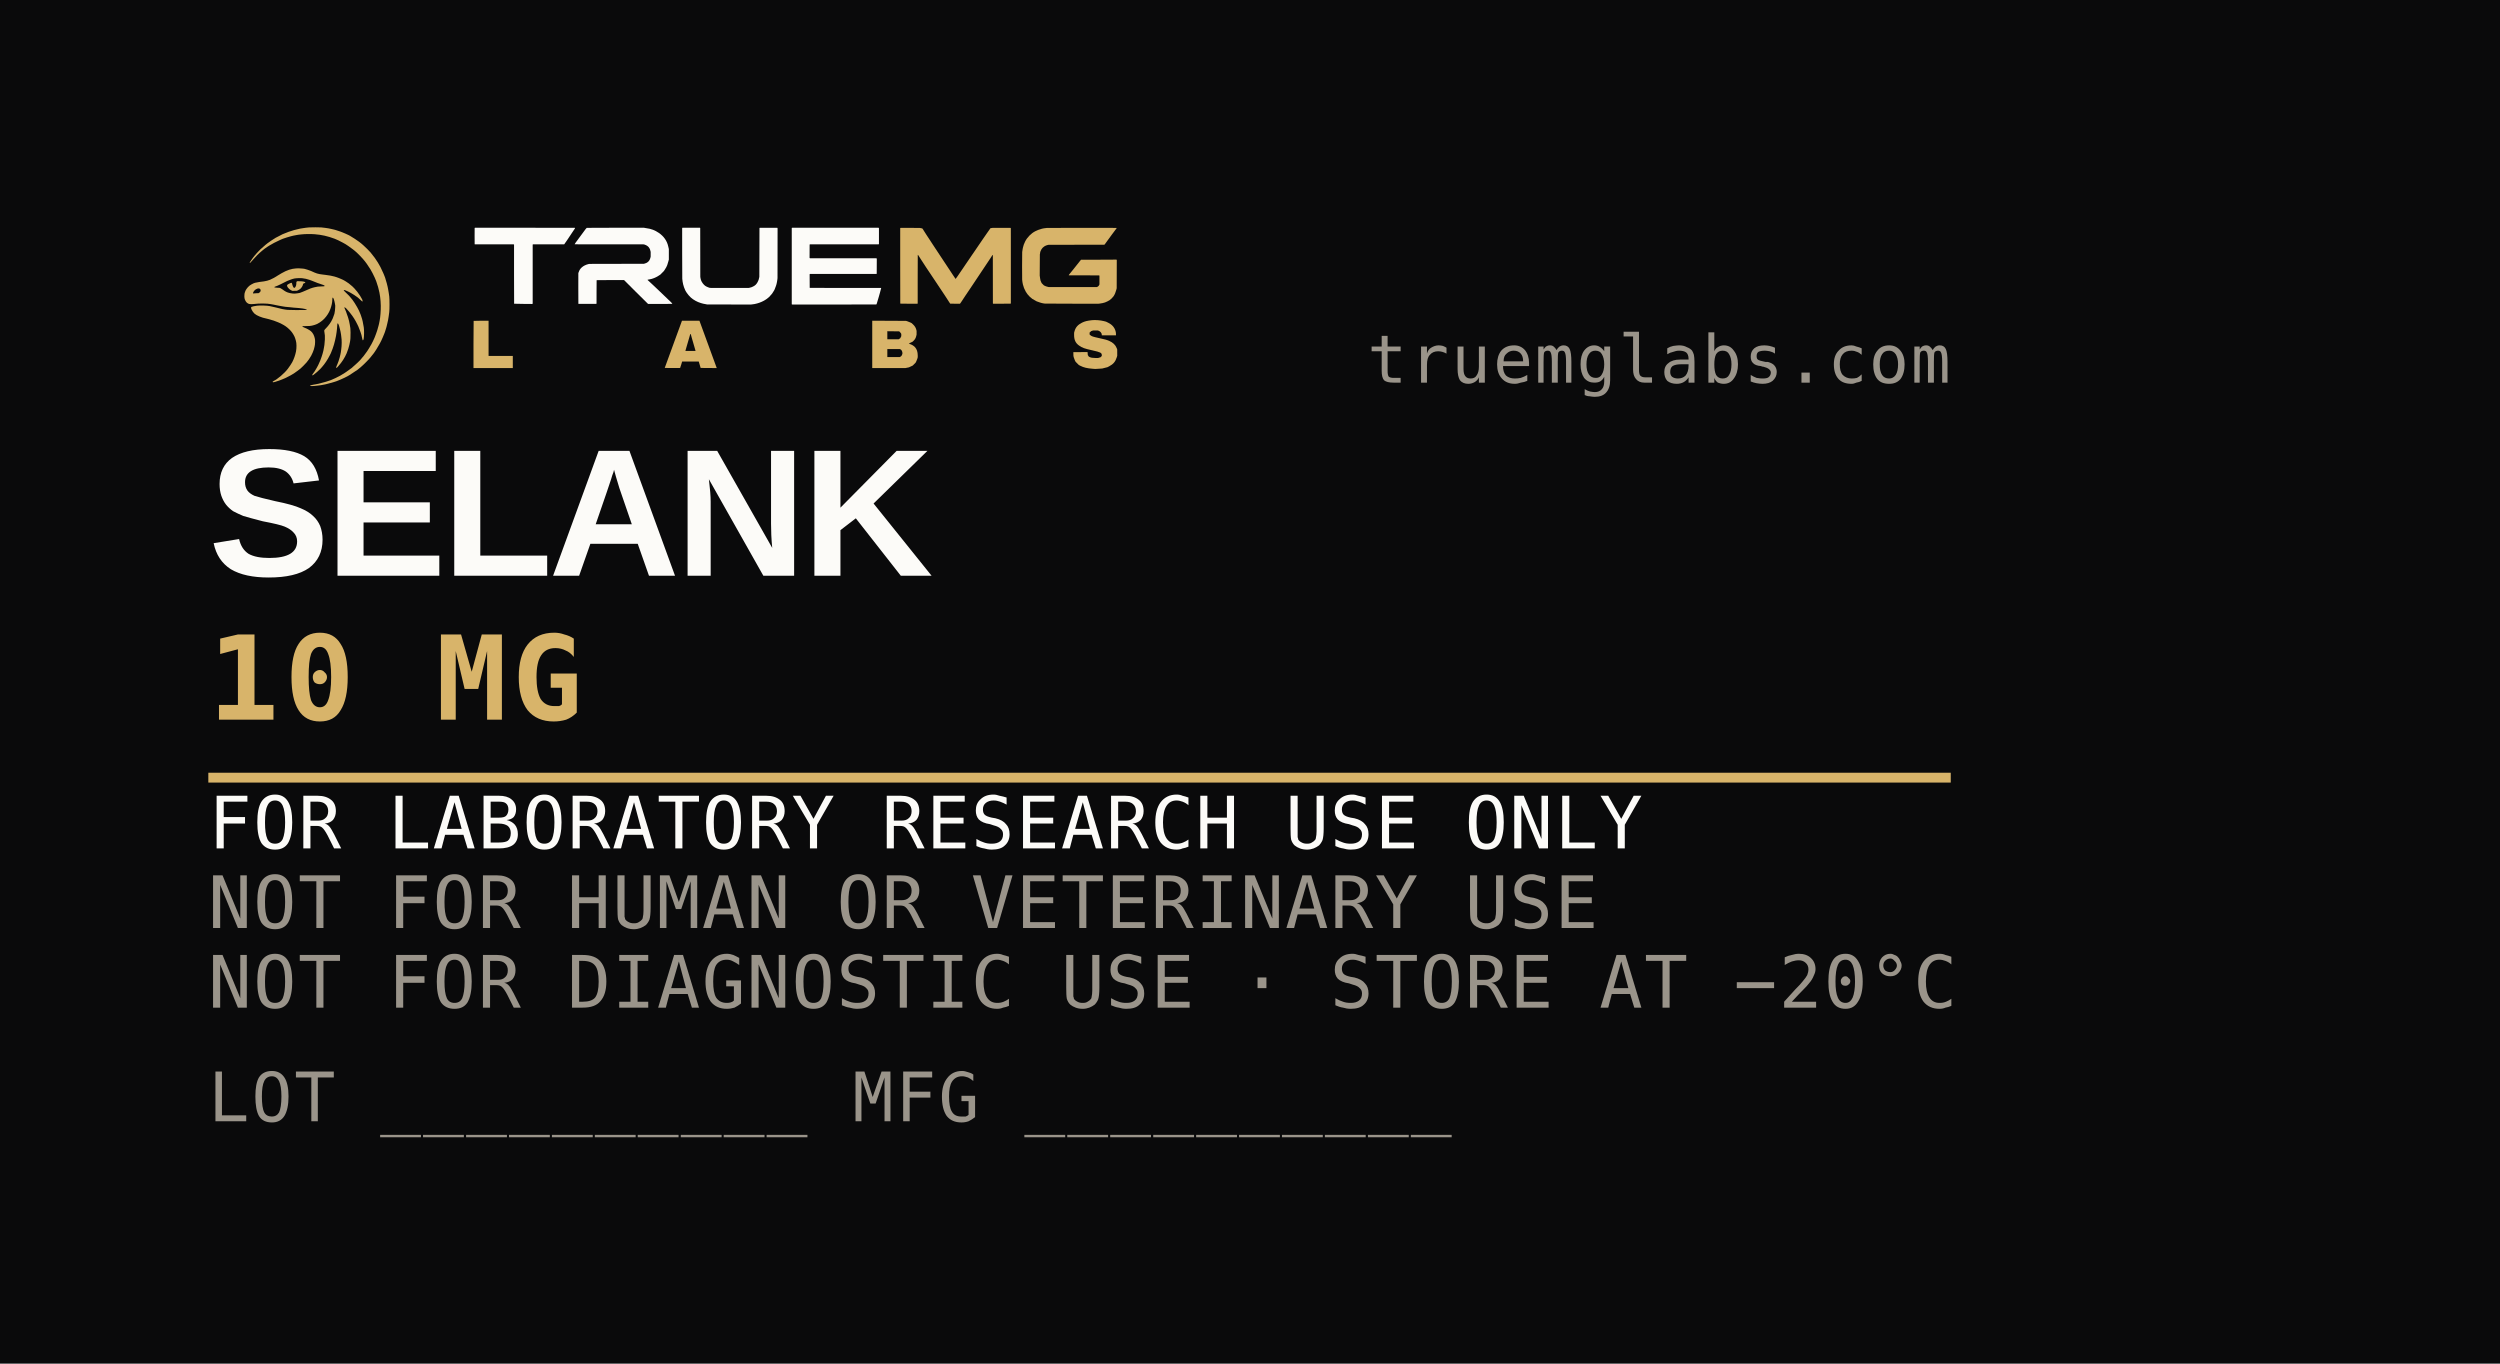
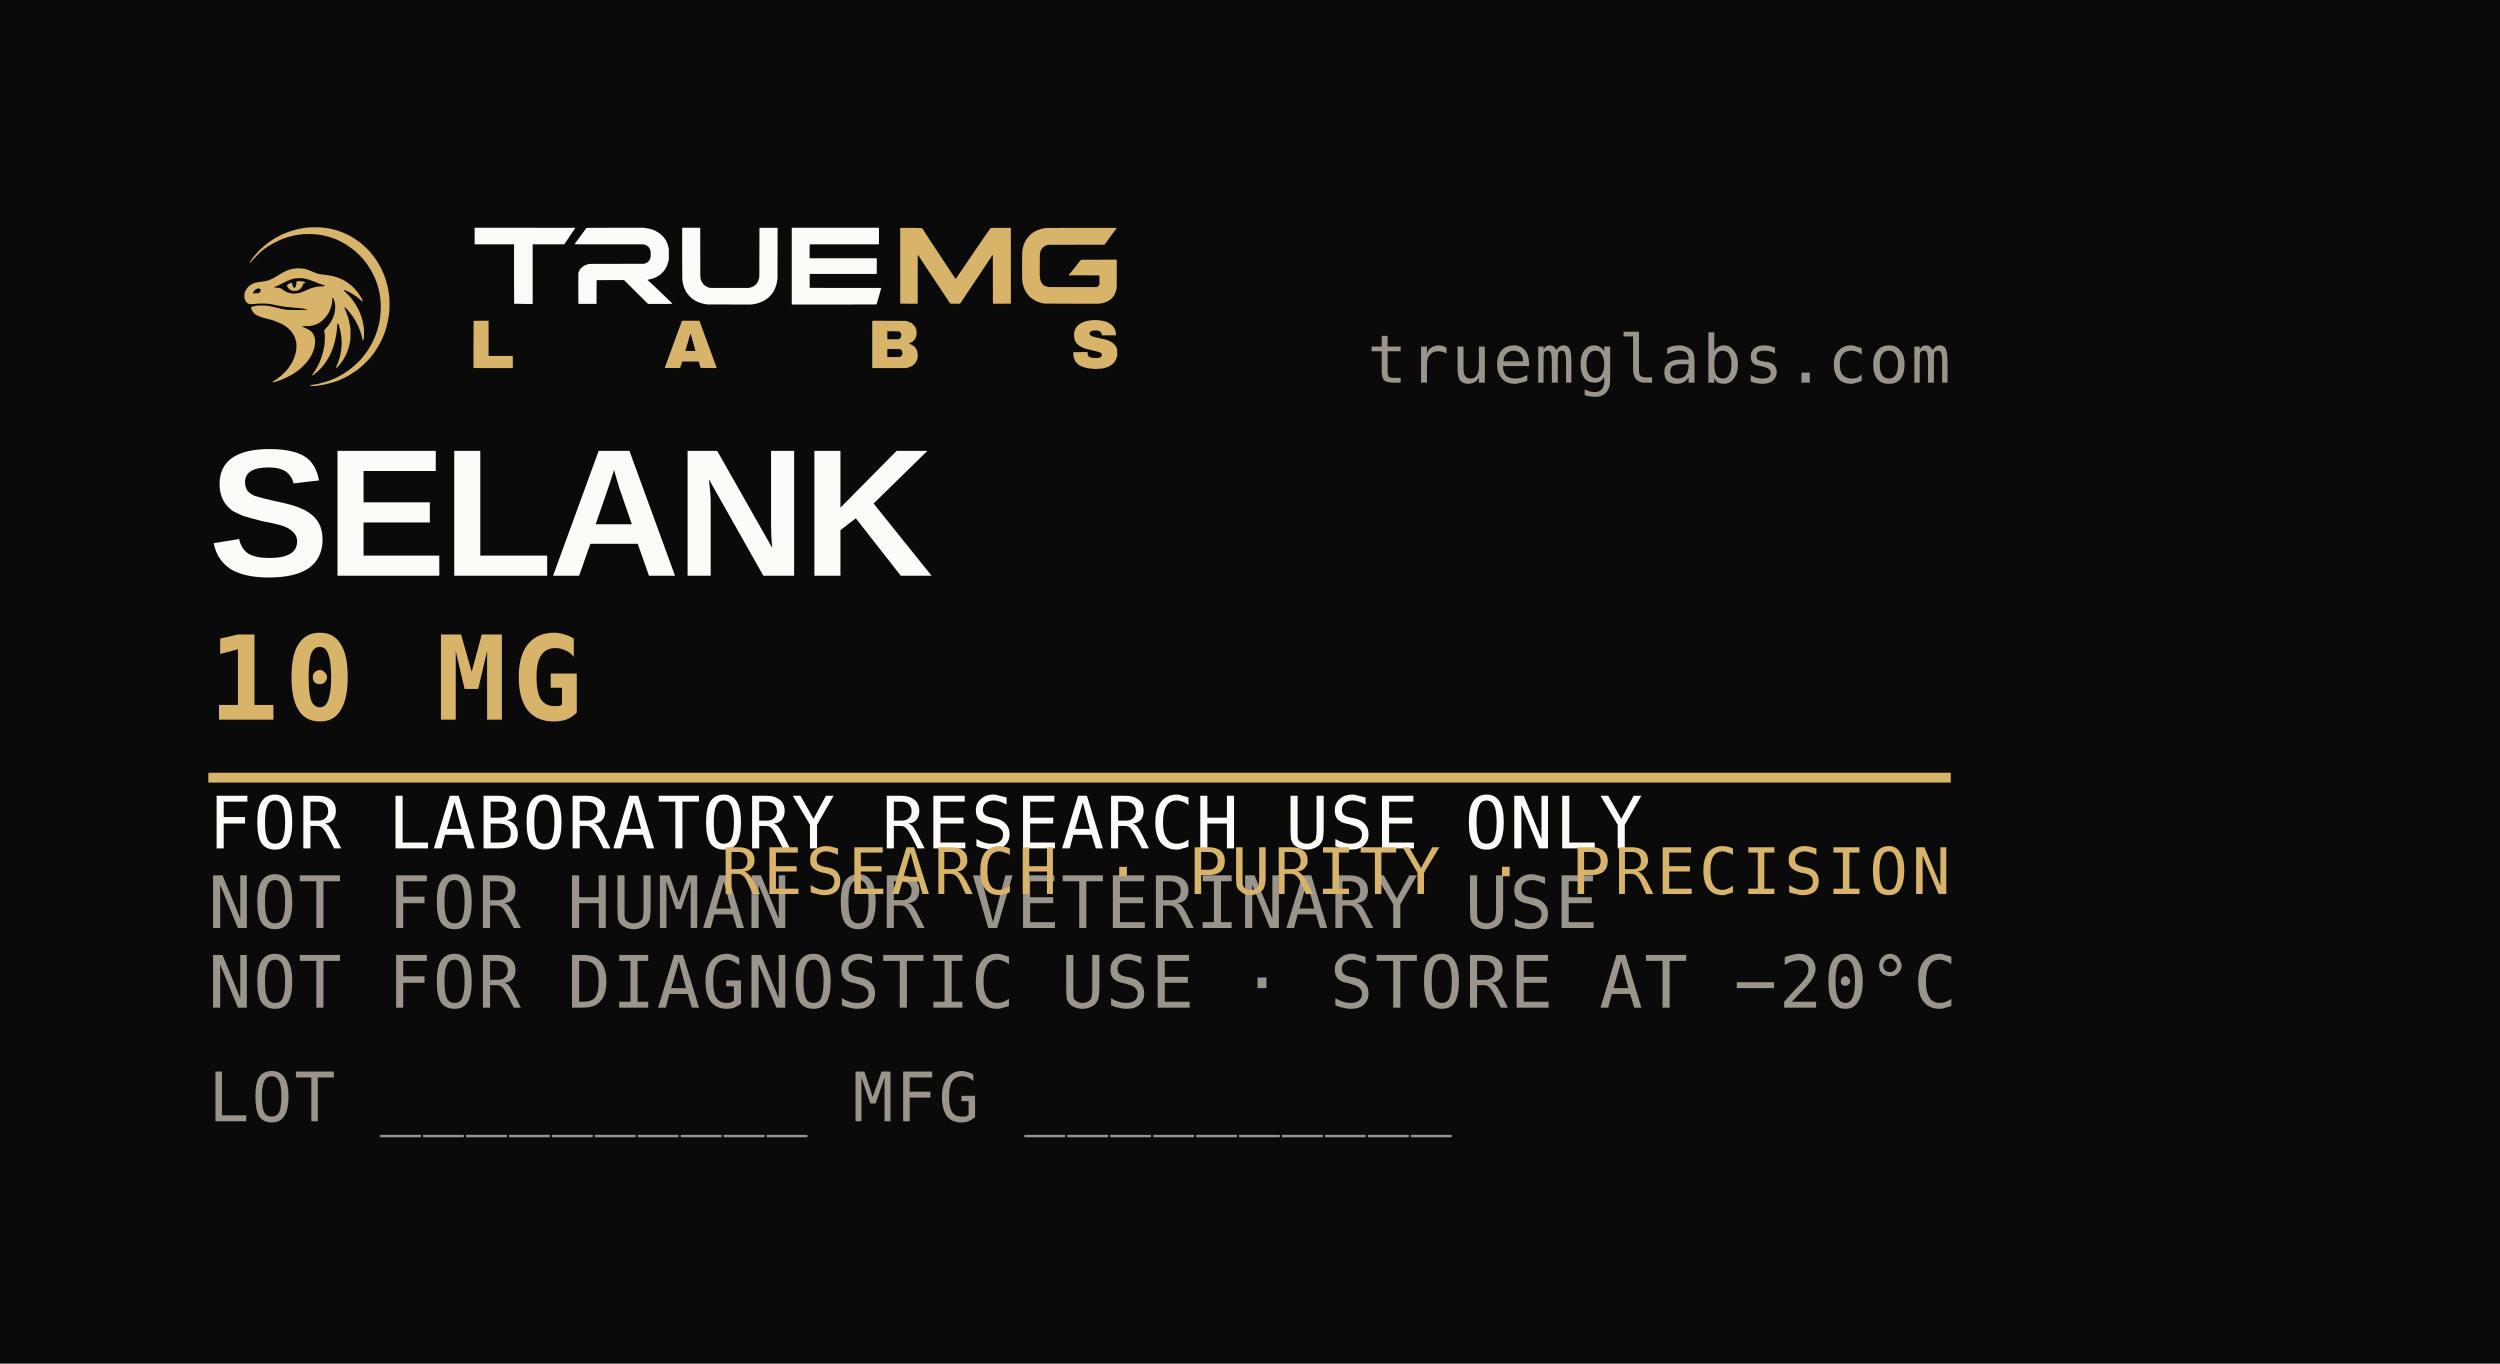
<svg xmlns="http://www.w3.org/2000/svg" width="66.0mm" height="36.0mm" viewBox="0 0 66.0 36.0">
  <rect x="0" y="0" width="66.0" height="36.0" fill="#0A0A0B" />
  <g transform="translate(5.500,5.300) scale(0.0035)">
    <g transform="translate(0,1600) scale(0.025,-0.025)" fill="#D8B46A" stroke="none">
      <path d="M30400 55957 c-297 -16 -720 -59 -940 -94 -220 -35 -598 -91 -840 -124 -768 -105 -982 -149 -2060 -419 -187 -47 -520 -130 -740 -184 -821 -204 -2477 -801 -3440 -1242 -528 -241 -1624 -809 -2100 -1086 -590 -345 -2063 -1335 -2434 -1636 -184 -150 -429 -344 -546 -432 -225 -171 -418 -340 -1592 -1400 -171 -154 -354 -346 -408 -427 -53 -81 -151 -178 -217 -217 -65 -39 -332 -323 -591 -631 -260 -307 -536 -632 -615 -722 -79 -90 -204 -252 -278 -361 -74 -110 -192 -263 -262 -340 -114 -126 -263 -343 -696 -1013 -216 -334 -206 -561 14 -319 54 61 220 236 368 390 148 154 351 382 453 506 583 717 1913 2044 2524 2520 187 146 376 305 420 354 124 139 986 773 1403 1033 152 95 430 269 617 387 719 454 2073 1166 2860 1505 308 133 603 269 657 303 136 88 871 359 1323 488 209 60 422 131 472 159 51 28 280 93 509 144 229 52 529 139 668 194 138 54 485 138 771 186 286 48 664 121 840 162 176 41 500 94 720 119 220 24 553 61 740 82 1195 135 2877 157 4140 55 2107 -171 3829 -563 6000 -1368 547 -203 1543 -682 2440 -1172 805 -441 925 -512 1273 -757 172 -121 406 -279 520 -351 314 -199 918 -640 1261 -920 168 -138 414 -333 546 -433 671 -512 2476 -2380 3072 -3178 171 -230 399 -535 507 -678 203 -270 597 -862 1144 -1720 301 -472 1075 -1973 1331 -2582 244 -582 288 -689 440 -1078 157 -402 526 -1548 526 -1634 0 -25 63 -271 139 -546 425 -1525 659 -3281 692 -5200 24 -1413 -143 -3550 -352 -4500 -43 -198 -116 -563 -160 -812 -45 -249 -115 -537 -156 -640 -40 -103 -95 -296 -122 -428 -70 -351 -400 -1420 -556 -1800 -45 -110 -126 -335 -179 -500 -303 -935 -1266 -2951 -1690 -3540 -48 -66 -136 -217 -195 -335 -59 -118 -223 -384 -363 -590 -141 -206 -291 -442 -333 -525 -80 -157 -865 -1223 -1119 -1521 -80 -93 -265 -302 -411 -463 -146 -160 -293 -345 -327 -409 -114 -218 -2195 -2185 -2830 -2676 -482 -373 -1297 -962 -1638 -1185 -187 -123 -392 -257 -455 -299 -933 -620 -1772 -1089 -2765 -1547 -1211 -558 -1273 -583 -2220 -892 -165 -54 -462 -153 -659 -220 -404 -137 -1597 -460 -1841 -499 -88 -14 -268 -60 -400 -101 -132 -42 -497 -113 -811 -159 -315 -46 -711 -117 -880 -159 -170 -41 -410 -95 -534 -119 -231 -46 -397 -133 -347 -183 95 -94 798 -124 1312 -56 165 22 480 57 700 78 872 82 1752 214 2260 340 209 52 470 107 580 122 229 33 1212 293 1670 443 170 56 494 152 720 213 225 62 554 167 730 234 812 310 1131 440 1222 499 54 35 216 108 361 162 314 117 1446 662 1757 846 121 71 355 207 520 301 366 210 1934 1241 2396 1576 184 134 481 371 660 526 178 155 414 350 524 433 303 227 1686 1577 2220 2165 530 584 702 788 1026 1220 124 165 288 365 363 445 76 80 195 237 265 348 69 111 214 324 322 474 107 150 267 390 356 533 591 958 912 1505 1022 1741 70 149 190 374 268 501 77 128 192 355 255 505 63 150 272 615 464 1033 191 418 388 895 437 1060 48 165 128 376 176 469 47 93 114 299 147 457 34 159 105 389 159 511 54 123 134 394 178 603 44 209 133 578 197 820 205 766 368 1607 466 2396 53 420 127 980 164 1244 103 719 104 3773 2 4678 -40 351 -80 651 -89 666 -10 15 -53 304 -97 642 -44 338 -123 794 -176 1014 -53 220 -110 499 -126 620 -35 263 -450 1784 -595 2180 -56 154 -103 326 -103 383 -1 57 -46 192 -102 300 -55 108 -130 296 -165 417 -36 121 -106 301 -157 400 -51 99 -137 297 -190 440 -127 339 -665 1495 -792 1700 -54 88 -134 241 -177 340 -180 415 -1143 1960 -1598 2567 -399 531 -784 1023 -1271 1625 -285 353 -1603 1669 -2131 2128 -215 187 -483 422 -594 522 -112 101 -303 252 -424 337 -121 85 -274 203 -340 262 -268 241 -2259 1538 -2760 1799 -154 81 -352 185 -440 232 -251 134 -937 448 -980 448 -21 0 -151 53 -289 119 -523 248 -1616 649 -2243 823 -194 54 -383 113 -420 133 -38 19 -212 65 -388 103 -176 37 -574 130 -885 205 -311 75 -689 154 -840 175 -151 22 -572 84 -935 139 -363 54 -912 118 -1220 141 -624 46 -2827 46 -3660 -1z" />
      <path d="M26520 43595 c-1503 -101 -2804 -534 -4460 -1485 -714 -409 -983 -571 -1100 -661 -55 -43 -163 -110 -240 -149 -77 -40 -201 -119 -276 -176 -252 -192 -912 -540 -1832 -966 -362 -168 -1371 -434 -1832 -483 -220 -24 -849 -105 -1397 -181 -1084 -151 -1615 -302 -2108 -598 -124 -75 -244 -136 -267 -136 -23 0 -123 -62 -222 -138 -99 -75 -243 -170 -319 -210 -194 -101 -835 -791 -958 -1032 -57 -110 -148 -261 -204 -335 -55 -74 -113 -191 -127 -260 -15 -69 -77 -242 -139 -385 -93 -215 -119 -350 -150 -780 -62 -878 26 -1314 388 -1935 234 -401 636 -717 1052 -828 273 -73 1001 -73 1501 0 1439 208 4011 182 5050 -52 99 -22 459 -87 800 -145 341 -57 728 -138 860 -179 132 -41 510 -114 840 -162 330 -47 780 -129 1000 -181 220 -51 607 -113 860 -136 253 -24 865 -80 1360 -124 495 -45 981 -98 1080 -118 99 -20 306 -37 460 -38 354 -3 1780 -140 2269 -220 561 -91 1231 -246 1282 -297 107 -107 -50 -145 -708 -168 -1005 -37 -4364 -9 -5019 41 -919 71 -2277 343 -3524 706 -295 86 -642 164 -1920 435 -801 170 -2892 235 -3833 119 -689 -85 -1433 -246 -1627 -352 -142 -77 -161 -105 -172 -254 -7 -100 14 -219 54 -296 36 -70 115 -247 175 -392 132 -321 525 -849 832 -1119 668 -585 2172 -1205 3551 -1464 184 -34 412 -90 507 -124 95 -34 263 -78 373 -99 481 -89 2334 -717 2607 -883 70 -43 250 -120 400 -172 244 -83 464 -195 1313 -665 764 -423 1614 -1125 2248 -1858 531 -613 1106 -1620 1268 -2220 39 -143 124 -429 189 -636 240 -761 257 -2233 37 -3317 -217 -1075 -632 -2255 -1116 -3173 -229 -434 -819 -1321 -1340 -2014 -1001 -1331 -3082 -3113 -4317 -3698 -201 -95 -291 -207 -251 -311 40 -104 505 -42 935 126 201 79 390 143 420 143 30 0 161 38 291 85 130 47 425 153 656 235 1057 378 1752 700 3120 1446 773 421 1073 619 2200 1450 708 522 898 688 1617 1407 888 889 1167 1215 1709 1992 459 658 952 1543 1074 1925 28 88 87 232 131 320 162 320 426 1184 487 1588 34 226 81 482 105 568 24 86 47 446 51 800 5 574 -6 700 -108 1164 -196 892 -591 1610 -1163 2111 -348 305 -1330 854 -1763 986 -288 88 -828 392 -822 463 7 83 242 104 886 80 867 -32 1816 58 2336 222 198 62 469 141 603 175 749 190 2014 1010 2759 1788 834 871 1481 1889 1872 2948 371 1003 586 2015 587 2767 0 510 43 700 159 700 169 0 460 -829 623 -1780 l107 -620 -22 -660 c-20 -592 -86 -1119 -231 -1831 -41 -202 -387 -1161 -474 -1316 -22 -40 -93 -192 -157 -337 -367 -838 -1079 -1848 -1882 -2673 -599 -615 -608 -633 -509 -1135 146 -744 192 -1447 147 -2272 -48 -871 -109 -1582 -139 -1632 -12 -18 -67 -361 -124 -762 -56 -401 -146 -867 -198 -1036 -53 -168 -107 -378 -122 -466 -14 -88 -78 -322 -141 -520 -64 -198 -160 -504 -214 -680 -152 -499 -411 -1216 -459 -1274 -24 -29 -90 -177 -147 -329 -57 -152 -145 -349 -195 -437 -51 -88 -122 -250 -158 -360 -36 -110 -119 -281 -185 -380 -66 -99 -120 -197 -120 -218 0 -20 -72 -160 -160 -310 -88 -149 -235 -402 -327 -562 -315 -549 -487 -810 -761 -1157 -516 -654 -501 -911 32 -556 404 269 1699 1403 2036 1782 132 149 367 412 523 584 778 860 1696 2237 2305 3457 131 264 289 579 351 700 62 121 141 322 177 448 36 125 128 358 204 519 77 160 140 315 140 345 0 29 52 183 115 341 392 980 975 3467 1107 4727 32 308 86 767 118 1020 33 253 61 649 62 880 5 962 253 961 558 -3 94 -296 211 -735 261 -977 49 -242 135 -611 191 -820 55 -209 121 -587 145 -840 25 -253 62 -559 82 -680 172 -1013 156 -2619 -38 -3940 -42 -286 -88 -619 -102 -740 -14 -121 -76 -427 -137 -680 -61 -253 -150 -622 -197 -820 -127 -538 -590 -1900 -721 -2122 -39 -66 -146 -312 -238 -546 -153 -393 -176 -552 -79 -552 54 0 393 237 393 275 0 17 149 195 331 395 955 1050 1835 2420 2383 3710 337 792 716 1965 832 2574 36 190 109 535 161 766 162 707 225 1653 199 3000 -22 1204 -30 1285 -245 2420 -174 915 -259 1298 -325 1453 -34 81 -78 246 -98 366 -20 121 -90 346 -154 500 -65 155 -172 452 -238 661 -219 697 -371 1096 -590 1549 -225 468 -255 587 -158 625 60 23 542 -311 542 -375 0 -18 167 -210 371 -426 204 -216 424 -465 490 -553 65 -88 227 -295 361 -460 806 -1000 1475 -2061 2055 -3260 159 -330 307 -633 329 -674 87 -161 473 -1149 536 -1371 37 -129 117 -352 179 -495 130 -300 330 -1063 443 -1694 78 -431 162 -666 238 -666 74 0 192 250 233 495 136 809 151 2549 29 3405 -164 1155 -478 2567 -677 3046 -53 129 -120 333 -147 454 -28 121 -91 301 -140 400 -49 99 -112 252 -139 340 -263 842 -1447 2937 -2313 4092 -647 863 -1321 1593 -2113 2292 -380 335 -559 564 -507 649 35 57 368 -4 513 -94 72 -44 234 -116 359 -159 125 -43 285 -113 354 -156 69 -43 225 -117 346 -164 193 -76 779 -416 1600 -929 143 -89 368 -246 500 -349 132 -103 324 -236 427 -295 103 -59 226 -156 273 -217 47 -60 209 -209 361 -330 151 -121 341 -298 423 -393 147 -172 412 -367 500 -367 65 0 11 374 -86 593 -41 95 -200 374 -352 620 -152 246 -308 510 -346 587 -75 150 -584 868 -818 1153 -619 756 -1136 1324 -1463 1607 -910 786 -1306 1090 -1806 1385 -172 102 -385 235 -473 295 -208 143 -717 397 -1153 577 -191 79 -504 209 -697 289 -192 80 -485 187 -650 238 -165 50 -453 139 -640 196 -545 168 -1843 407 -2580 476 -374 34 -869 97 -1100 139 -231 41 -582 94 -780 116 -361 41 -1191 293 -1520 460 -595 303 -1597 706 -2220 892 -828 248 -1011 292 -1227 295 -114 1 -339 19 -500 39 -451 57 -1085 72 -1593 38z m1750 -2955 c603 -47 1755 -303 2219 -493 182 -75 385 -148 451 -164 66 -15 237 -80 380 -143 809 -358 2387 -945 3079 -1146 331 -96 539 -198 665 -324 l62 -61 -65 -65 c-53 -53 -213 -68 -952 -89 -973 -28 -1196 -54 -1970 -230 -915 -207 -1807 -533 -2759 -1007 -349 -173 -1455 -617 -1800 -722 -198 -60 -1095 -189 -1477 -212 -768 -46 -2093 236 -2671 568 -510 292 -675 400 -952 621 -165 132 -444 309 -620 393 l-320 152 -722 36 c-406 19 -761 55 -810 82 -106 56 -115 157 -18 191 39 13 178 68 310 123 132 55 384 151 560 213 176 62 653 285 1060 495 407 211 947 483 1200 605 253 122 559 273 680 335 121 62 328 144 460 181 132 37 313 110 402 161 90 52 307 131 483 176 176 45 382 108 458 139 375 156 1784 254 2667 185z m-12741 -3188 c84 -49 157 -141 206 -259 153 -369 -11 -726 -452 -985 l-183 -108 -600 0 c-407 0 -628 -16 -687 -50 -118 -67 -232 -63 -294 11 -172 208 461 1091 900 1255 118 44 284 119 368 165 187 103 540 89 742 -29z" />
      <path d="M26687 39620 l-119 -100 -18 -470 c-17 -409 -36 -512 -147 -790 -197 -494 -466 -674 -672 -450 -159 174 -361 642 -408 950 -51 326 -114 458 -237 490 -131 34 -1056 -420 -1251 -615 -316 -316 318 -1235 1125 -1629 l379 -186 681 3 680 2 425 205 c315 151 495 269 691 452 333 312 649 831 725 1190 68 324 93 351 426 450 314 94 364 159 230 301 -178 190 -840 297 -1832 297 l-559 0 -119 -100z" />
    </g>
  </g>
  <g transform="translate(12.500,6.000) scale(0.003017)">
    <g transform="translate(0,681) scale(0.025,-0.025)" stroke="none">
      <g fill="#FCFBF8">
        <path d="M465 27020 l-58 -59 -15 -2770 c-8 -1524 0 -2802 18 -2841 l33 -70 6816 0 6815 0 61 -61 61 -61 -3 -10322 c-2 -5867 12 -10336 32 -10355 19 -18 1457 -45 3195 -61 l3160 -28 70 77 70 78 0 10325 0 10325 77 42 78 41 5439 0 5440 0 86 110 c125 160 843 1198 1065 1538 295 455 724 1099 1709 2569 l910 1356 -12 104 -12 103 -17488 9 -17488 9 -59 -58z" />
        <path d="M39653 27037 c-49 -18 -221 -200 -384 -405 -458 -576 -1855 -2468 -2161 -2925 -179 -268 -743 -1037 -1416 -1929 -166 -221 -278 -407 -266 -440 l22 -57 12086 -12 12086 -12 278 -88 c640 -203 1152 -536 1485 -965 307 -395 445 -712 569 -1304 l66 -320 0 -800 0 -800 -66 -300 c-181 -812 -569 -1408 -1152 -1768 -273 -168 -352 -202 -789 -341 l-351 -111 -9580 -21 -9580 -22 -300 -72 c-898 -215 -1753 -647 -2317 -1169 -555 -514 -833 -960 -1109 -1776 l-74 -220 -9 -5315 c-6 -2923 5 -5341 24 -5374 l33 -60 3113 -1 3113 0 48 65 47 66 6 4063 c3 2235 15 4080 27 4100 13 21 2011 36 4813 36 l4790 0 4138 -4134 c2275 -2274 4176 -4155 4224 -4180 l88 -46 3836 0 c2110 0 4003 12 4207 26 l369 26 19 50 c22 57 -449 537 -1427 1453 -693 648 -3219 3069 -3680 3525 -144 143 -513 492 -821 776 -307 284 -765 716 -1018 960 -460 444 -678 647 -1334 1239 l-350 316 13 64 12 65 180 30 c98 16 287 47 419 68 1108 179 2211 624 3280 1324 l560 366 620 626 620 626 263 400 c457 695 732 1203 890 1648 218 612 370 1114 408 1352 14 88 56 250 92 360 l67 200 0 1860 0 1860 -67 280 c-37 154 -105 451 -152 660 -425 1916 -1544 3522 -3281 4711 -1373 939 -2719 1447 -4380 1652 -176 22 -437 66 -580 99 l-260 59 -9960 -6 c-5478 -3 -9999 -20 -10047 -38z" />
        <path d="M73081 27003 l-41 -78 3 -8632 c2 -4748 18 -8831 36 -9073 101 -1383 432 -2698 970 -3860 66 -143 137 -296 156 -340 20 -44 107 -188 194 -320 88 -132 189 -294 225 -360 209 -379 985 -1283 1459 -1702 967 -852 2219 -1538 3517 -1926 650 -194 1101 -302 1480 -354 165 -23 381 -62 480 -87 l180 -46 7678 -14 7679 -14 341 41 c875 105 996 127 1782 328 1078 274 2363 850 3164 1418 90 64 252 177 360 252 187 130 549 429 780 644 172 160 902 995 1009 1154 55 80 204 315 333 521 129 206 275 440 325 520 50 80 106 181 125 225 20 44 83 188 142 320 184 414 294 707 421 1120 67 220 148 481 179 580 32 99 77 306 101 460 24 154 62 337 84 406 22 69 70 384 107 700 l66 574 11 8700 12 8700 -51 100 -50 100 -3067 0 -3067 0 -52 -52 -52 -52 -24 -8508 -24 -8508 -44 -260 c-110 -664 -270 -1122 -588 -1684 -416 -734 -817 -1122 -1520 -1473 -547 -273 -643 -308 -1159 -424 l-449 -100 -6776 10 -6776 11 -200 71 c-110 39 -290 99 -400 133 -249 78 -763 334 -1012 503 -573 388 -1285 1345 -1482 1993 -23 77 -72 239 -109 360 -36 121 -85 364 -108 540 l-41 320 -14 8515 -13 8515 -45 55 -46 55 -3073 0 -3074 0 -42 -77z" />
        <path d="M111470 27037 l-70 -41 0 -13357 0 -13356 77 -42 78 -41 14699 0 c8085 0 14727 11 14761 23 73 29 147 254 589 1797 45 154 107 361 140 460 63 190 147 481 240 830 105 394 171 630 288 1030 333 1138 450 1584 428 1620 l-25 40 -12447 1 c-6847 0 -12469 14 -12496 31 l-47 30 -13 2367 -12 2367 52 52 52 52 11644 8 11643 7 44 44 44 44 13 2601 14 2601 -64 97 -64 98 -11636 0 -11636 0 -65 65 -65 65 9 2319 10 2320 55 55 56 56 12035 0 12036 0 42 77 41 78 0 2733 0 2734 -61 88 -61 87 -15129 1 -15129 0 -70 -41z" />
      </g>
      <g fill="#D8B46A">
        <path d="M149428 26991 l-69 -51 0 -13193 c0 -7256 10 -13210 23 -13230 14 -22 1228 -37 3012 -37 l2990 0 48 48 48 48 0 8485 c0 4667 11 8496 24 8510 51 51 137 -27 250 -225 101 -177 300 -490 866 -1360 66 -102 354 -541 640 -976 286 -435 601 -923 700 -1084 99 -162 321 -503 493 -760 172 -256 505 -753 740 -1103 235 -350 445 -663 467 -695 22 -31 510 -762 1084 -1623 574 -861 1170 -1754 1324 -1985 154 -231 405 -609 558 -840 153 -231 503 -754 776 -1163 274 -408 516 -772 538 -808 22 -36 195 -296 384 -577 189 -282 556 -836 816 -1232 1081 -1646 1205 -1838 1541 -2380 75 -121 155 -233 178 -249 22 -17 800 -30 1727 -30 l1686 -1 119 135 c65 75 217 295 338 490 237 384 977 1507 1354 2055 228 331 2457 3644 2617 3889 44 67 699 1051 1456 2187 757 1135 1423 2135 1480 2222 180 274 1884 2825 1961 2936 156 223 1269 1899 1393 2098 72 114 250 393 396 620 l265 412 64 -13 65 -12 10 -8456 10 -8455 45 -54 45 -54 3045 1 c1675 0 3068 15 3097 33 l52 33 3 9997 c2 5498 1 11430 -2 13183 l-5 3187 -64 64 -64 64 -3106 -3 -3106 -4 -378 -57 -379 -56 -90 -91 c-86 -86 -510 -688 -1208 -1715 -174 -255 -384 -561 -468 -680 -84 -119 -276 -396 -427 -616 -151 -220 -458 -665 -682 -990 -1061 -1535 -1504 -2184 -2993 -4392 -102 -151 -291 -424 -420 -606 -395 -558 -1826 -2658 -2692 -3952 -243 -363 -534 -795 -646 -960 -362 -533 -933 -1370 -1216 -1780 -151 -220 -481 -706 -734 -1080 -645 -958 -666 -976 -803 -710 -42 83 -173 285 -290 450 -117 165 -304 439 -414 609 -110 170 -319 485 -464 700 -262 388 -699 1050 -1710 2591 -288 440 -580 881 -649 980 -69 99 -254 378 -411 620 -158 242 -361 548 -451 680 -281 410 -2516 3790 -2639 3990 -64 104 -235 365 -380 580 -145 214 -333 498 -417 630 -84 132 -354 546 -599 920 -245 374 -615 940 -823 1259 -207 318 -435 660 -505 760 -71 99 -211 316 -313 481 -101 165 -291 462 -420 660 -130 198 -296 457 -368 575 -72 117 -167 271 -211 341 -44 69 -139 228 -212 352 -169 288 -192 306 -474 358 -129 23 -333 61 -454 84 l-220 41 -3341 16 -3341 15 -70 -51z" />
        <path d="M200748 27015 c-12 -12 -199 -36 -415 -54 -432 -34 -1041 -135 -1353 -224 -1056 -300 -1666 -529 -2360 -890 -1428 -741 -2792 -2118 -3512 -3547 -409 -812 -663 -1509 -787 -2160 -25 -132 -70 -357 -100 -500 -79 -379 -135 -742 -162 -1060 -43 -494 -55 -9253 -14 -9700 56 -610 149 -1204 259 -1660 102 -419 325 -1132 377 -1200 16 -22 80 -166 140 -320 130 -331 384 -846 530 -1076 305 -481 394 -610 605 -874 491 -615 1084 -1182 1642 -1570 290 -202 1442 -860 1505 -860 28 0 101 -26 164 -59 200 -104 621 -251 1093 -383 253 -70 546 -153 651 -184 105 -31 330 -75 500 -97 170 -23 390 -53 489 -68 99 -14 4347 -33 9440 -40 l9260 -14 540 64 c656 78 1322 222 1791 386 457 161 1227 540 1629 803 397 259 1101 959 1378 1369 420 622 746 1395 972 2303 l125 500 14 4945 15 4946 -71 71 -71 71 -1581 -27 c-870 -14 -3652 -26 -6184 -26 l-4603 0 -358 -430 c-730 -878 -909 -1102 -1673 -2099 -240 -314 -558 -715 -706 -891 -148 -176 -383 -466 -523 -644 -337 -431 -699 -871 -887 -1081 -88 -98 -148 -202 -140 -243 l14 -72 5305 -10 5304 -10 53 -64 53 -63 2 -1507 2 -1506 -91 -224 c-110 -274 -304 -474 -603 -623 l-226 -113 -8400 4 -8400 4 -320 70 c-469 102 -882 246 -1179 409 l-261 145 -360 364 -361 364 -139 260 c-255 475 -361 834 -439 1480 -25 209 -65 499 -88 643 l-43 264 25 3744 25 3744 40 105 c22 58 40 190 41 293 1 337 223 944 505 1380 483 748 1297 1294 2194 1474 l240 48 9794 23 9795 22 117 140 c64 77 166 212 225 299 139 203 491 691 749 1038 529 712 1029 1396 1202 1646 106 153 235 331 287 397 354 447 648 839 1069 1427 120 168 302 408 403 532 l184 226 -13 87 -12 88 -12145 8 c-6680 5 -12155 -1 -12167 -13z" />
      </g>
    </g>
    <g transform="translate(0,811.8) scale(2.00071)">
      <g transform="translate(0,214) scale(0.025,-0.025)" fill="#D8B46A" stroke="none">
        <path d="M108180 8534 c-883 -105 -1223 -191 -1720 -433 -723 -354 -1137 -832 -1320 -1524 l-62 -237 -3 -388 c-4 -854 255 -1416 851 -1840 580 -413 916 -536 2354 -856 1425 -317 1640 -428 1640 -841 l0 -141 -113 -114 -114 -113 -214 -63 -214 -64 -425 0 c-504 0 -844 55 -1052 172 l-152 85 -83 134 -83 134 -20 258 -21 258 -1245 -10 -1244 -11 9 -334 9 -334 66 -266 c36 -146 121 -374 189 -506 l125 -240 281 -282 281 -281 281 -146 c560 -291 1154 -435 2099 -509 l500 -39 606 38 606 39 461 117 462 116 312 163 c696 362 1073 805 1299 1525 l94 299 -2 560 -2 560 -94 240 c-217 556 -654 973 -1318 1259 -413 178 -717 261 -1834 501 -954 205 -1224 295 -1434 476 l-146 126 -4 173 -5 172 146 134 147 134 173 52 173 51 400 1 400 1 151 -53 c299 -106 549 -418 549 -685 l0 -122 1240 0 1240 0 0 232 c0 429 -157 880 -432 1244 -232 306 -531 541 -948 745 l-360 176 -388 100 c-588 151 -1538 223 -2092 157z" />
        <path d="M27 8413 c-15 -14 -27 -1877 -27 -4140 l0 -4113 3440 0 3440 0 0 1060 0 1060 -2120 0 -2120 0 0 3080 0 3080 -1293 0 c-712 0 -1306 -12 -1320 -27z" />
        <path d="M36449 8370 c-16 -38 -696 -1897 -1510 -4130 l-1482 -4060 1338 -11 c735 -5 1345 -2 1355 8 10 10 94 267 186 571 l167 552 1453 0 1453 0 166 -560 166 -560 1408 -11 1408 -10 -54 150 c-226 634 -2882 7899 -2925 8001 l-54 130 -1523 0 -1524 0 -28 -70z m1733 -2892 c92 -340 278 -981 413 -1425 135 -444 245 -826 245 -850 l0 -43 -880 0 -880 0 0 35 c0 20 118 428 261 908 144 480 325 1099 402 1375 77 276 150 534 162 574 12 40 41 66 65 58 l43 -14 169 -618z" />
        <path d="M69760 4303 l0 -4143 2902 0 2901 0 309 62 308 62 334 158 333 158 252 251 251 252 125 248 c69 137 153 351 185 477 l60 229 -1 321 c-1 601 -160 1085 -470 1430 -201 224 -556 447 -848 535 -133 40 -241 82 -241 95 0 12 146 91 325 175 l324 152 189 177 c231 216 381 483 460 821 l61 257 0 322 1 321 -62 239 c-83 323 -270 621 -559 892 l-241 226 -260 128 c-143 71 -368 160 -499 198 l-239 69 -2950 15 -2950 15 0 -4142z m4807 2197 c59 -44 145 -145 190 -225 l83 -146 0 -196 0 -196 -90 -178 -90 -178 -136 -91 -136 -90 -994 0 -994 0 0 702 0 702 1030 -12 1030 -12 107 -80z m151 -3079 c149 -77 276 -287 306 -506 l24 -176 -47 -179 c-53 -196 -161 -336 -329 -424 l-108 -56 -1082 0 -1082 0 0 700 0 700 1102 0 1102 0 114 -59z" />
      </g>
    </g>
  </g>
  <text x="51.50" y="10.10" text-anchor="end" font-family="IBM Plex Mono, SF Mono, Menlo, monospace" font-size="1.75" letter-spacing="0.05" fill="#9A948A">truemglabs.com</text>
  <text x="5.5" y="15.20" font-family="Archivo Black, Archivo, Helvetica Neue, Arial, sans-serif" font-weight="900" font-size="4.80" letter-spacing="-0.12" fill="#FCFBF8">SELANK</text>
  <text x="5.5" y="19.00" font-family="IBM Plex Mono, SF Mono, Menlo, monospace" font-weight="600" font-size="3.10" letter-spacing="0.14" fill="#D8B46A">10 MG</text>
  <rect x="5.5" y="20.40" width="46.00" height="0.26" fill="#D8B46A" />
  <text x="5.5" y="22.40" font-family="IBM Plex Mono, SF Mono, Menlo, monospace" font-size="1.90" letter-spacing="0.04" fill="#FCFBF8">FOR LABORATORY RESEARCH USE ONLY</text>
  <text x="5.5" y="24.50" font-family="IBM Plex Mono, SF Mono, Menlo, monospace" font-size="1.90" letter-spacing="0.04" fill="#9A948A">NOT FOR HUMAN OR VETERINARY USE</text>
  <text x="5.5" y="26.60" font-family="IBM Plex Mono, SF Mono, Menlo, monospace" font-size="1.90" letter-spacing="0.04" fill="#9A948A">NOT FOR DIAGNOSTIC USE · STORE AT −20°C</text>
+   <text x="51.50" y="23.60" text-anchor="end" font-family="IBM Plex Mono, SF Mono, Menlo, monospace" font-size="1.7" letter-spacing="0.1" fill="#D8B46A">RESEARCH · PURITY · PRECISION</text>
  <text x="5.5" y="29.60" font-family="IBM Plex Mono, SF Mono, Menlo, monospace" font-size="1.80" letter-spacing="0.05" fill="#9A948A">LOT __________   MFG __________</text>
</svg>
